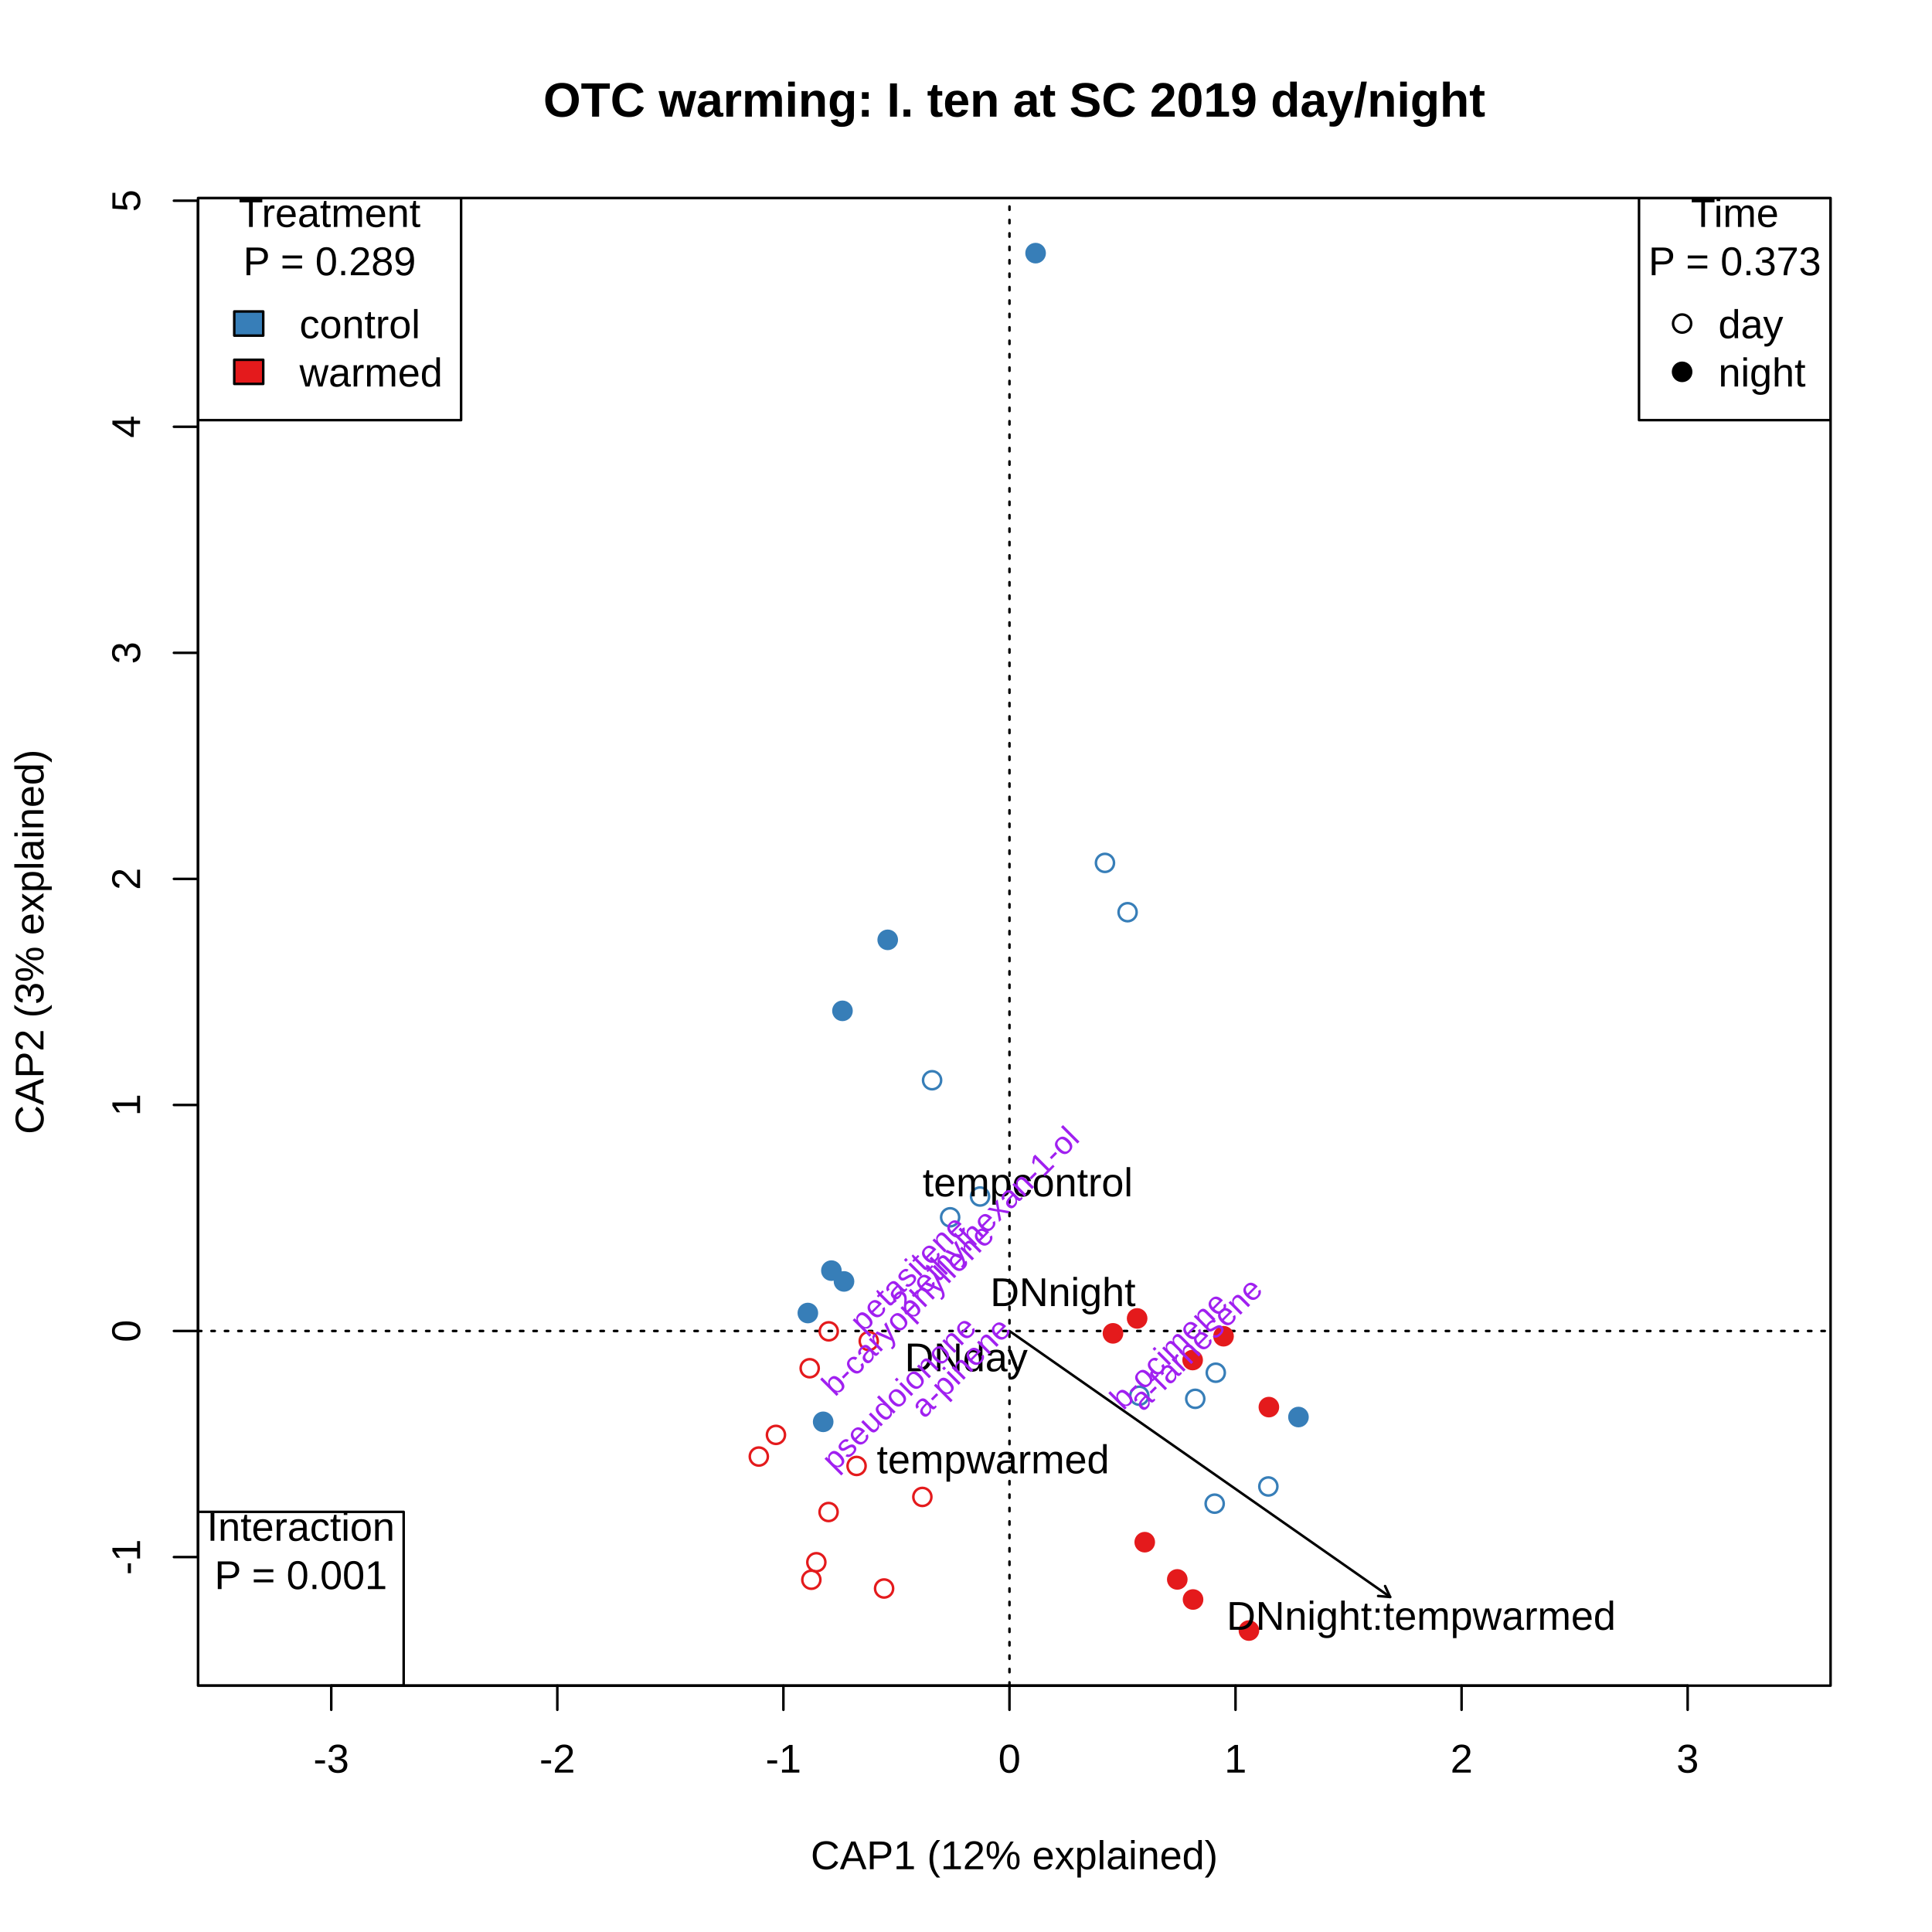
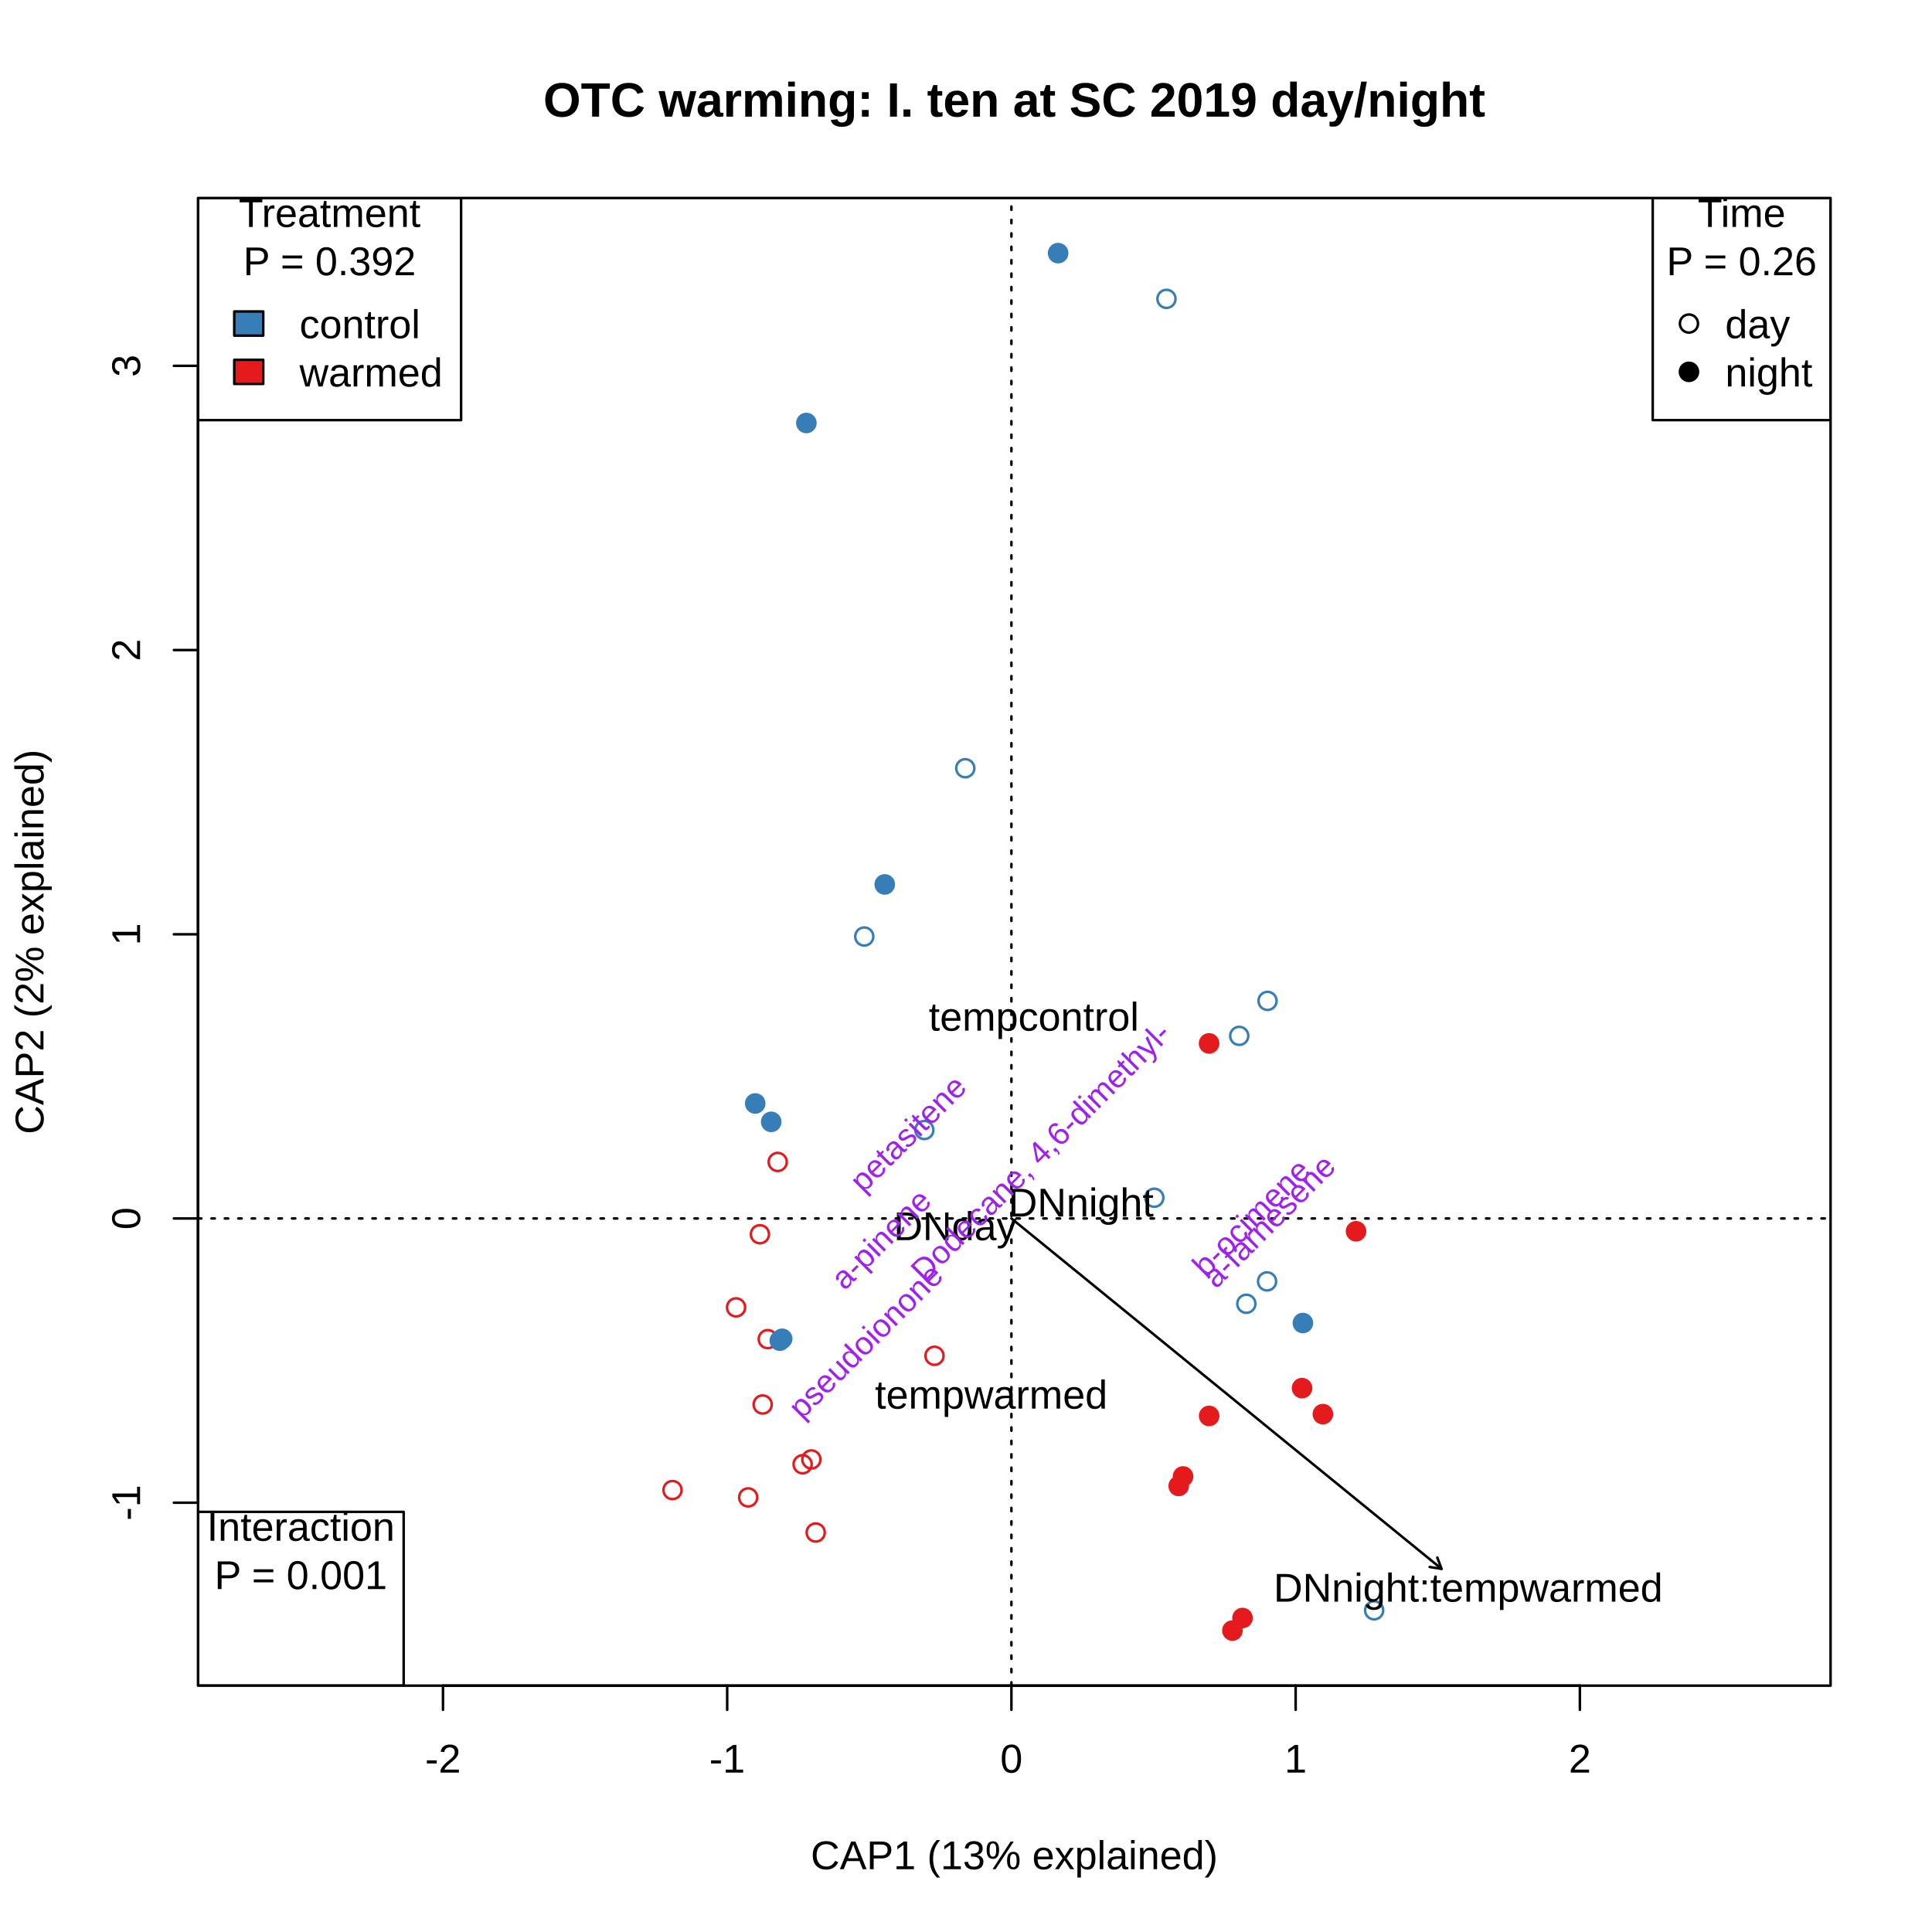
<svg xmlns="http://www.w3.org/2000/svg" class="svglite" width="576.00pt" height="576.00pt" viewBox="0 0 576.00 576.00">
  <defs>
    <style type="text/css">
    .svglite line, .svglite polyline, .svglite polygon, .svglite path, .svglite rect, .svglite circle {
      fill: none;
      stroke: #000000;
      stroke-linecap: round;
      stroke-linejoin: round;
      stroke-miterlimit: 10.00;
    }
    .svglite text {
      white-space: pre;
    }
  </style>
  </defs>
  <rect width="100%" height="100%" style="stroke: none; fill: #FFFFFF;" />
  <defs>
    <clipPath id="cpMC4wMHw1NzYuMDB8MC4wMHw1NzYuMDA=">
      <rect x="0.00" y="0.00" width="576.00" height="576.00" />
    </clipPath>
  </defs>
  <g clip-path="url(#cpMC4wMHw1NzYuMDB8MC4wMHw1NzYuMDA=)">
-     <line x1="98.76" y1="502.56" x2="503.15" y2="502.56" style="stroke-width: 0.75;" />
-     <line x1="98.76" y1="502.56" x2="98.76" y2="509.76" style="stroke-width: 0.75;" />
-     <line x1="166.16" y1="502.56" x2="166.16" y2="509.76" style="stroke-width: 0.75;" />
-     <line x1="233.56" y1="502.56" x2="233.56" y2="509.76" style="stroke-width: 0.75;" />
-     <line x1="300.96" y1="502.56" x2="300.96" y2="509.76" style="stroke-width: 0.75;" />
-     <line x1="368.35" y1="502.56" x2="368.35" y2="509.76" style="stroke-width: 0.75;" />
-     <line x1="435.75" y1="502.56" x2="435.75" y2="509.76" style="stroke-width: 0.75;" />
-     <line x1="503.15" y1="502.56" x2="503.15" y2="509.76" style="stroke-width: 0.75;" />
-     <text x="98.76" y="528.48" text-anchor="middle" style="font-size: 12.00px; font-family: &quot;Arial&quot;;">-3</text>
-     <text x="166.16" y="528.48" text-anchor="middle" style="font-size: 12.00px; font-family: &quot;Arial&quot;;">-2</text>
-     <text x="233.56" y="528.48" text-anchor="middle" style="font-size: 12.00px; font-family: &quot;Arial&quot;;">-1</text>
-     <text x="300.96" y="528.48" text-anchor="middle" style="font-size: 12.00px; font-family: &quot;Arial&quot;;">0</text>
-     <text x="368.35" y="528.48" text-anchor="middle" style="font-size: 12.00px; font-family: &quot;Arial&quot;;">1</text>
-     <text x="435.75" y="528.48" text-anchor="middle" style="font-size: 12.00px; font-family: &quot;Arial&quot;;">2</text>
-     <text x="503.15" y="528.48" text-anchor="middle" style="font-size: 12.00px; font-family: &quot;Arial&quot;;">3</text>
-     <line x1="59.04" y1="464.22" x2="59.04" y2="59.84" style="stroke-width: 0.75;" />
-     <line x1="59.04" y1="464.22" x2="51.84" y2="464.22" style="stroke-width: 0.75;" />
-     <line x1="59.04" y1="396.82" x2="51.84" y2="396.82" style="stroke-width: 0.75;" />
-     <line x1="59.04" y1="329.43" x2="51.84" y2="329.43" style="stroke-width: 0.75;" />
-     <line x1="59.04" y1="262.03" x2="51.84" y2="262.03" style="stroke-width: 0.75;" />
-     <line x1="59.04" y1="194.63" x2="51.84" y2="194.63" style="stroke-width: 0.75;" />
-     <line x1="59.04" y1="127.23" x2="51.84" y2="127.23" style="stroke-width: 0.75;" />
-     <line x1="59.04" y1="59.84" x2="51.84" y2="59.84" style="stroke-width: 0.75;" />
-     <text transform="translate(41.76,464.22) rotate(-90)" text-anchor="middle" style="font-size: 12.00px; font-family: &quot;Arial&quot;;">-1</text>
-     <text transform="translate(41.76,396.82) rotate(-90)" text-anchor="middle" style="font-size: 12.00px; font-family: &quot;Arial&quot;;">0</text>
-     <text transform="translate(41.76,329.43) rotate(-90)" text-anchor="middle" style="font-size: 12.00px; font-family: &quot;Arial&quot;;">1</text>
-     <text transform="translate(41.76,262.03) rotate(-90)" text-anchor="middle" style="font-size: 12.00px; font-family: &quot;Arial&quot;;">2</text>
-     <text transform="translate(41.76,194.63) rotate(-90)" text-anchor="middle" style="font-size: 12.00px; font-family: &quot;Arial&quot;;">3</text>
-     <text transform="translate(41.76,127.23) rotate(-90)" text-anchor="middle" style="font-size: 12.00px; font-family: &quot;Arial&quot;;">4</text>
-     <text transform="translate(41.76,59.84) rotate(-90)" text-anchor="middle" style="font-size: 12.00px; font-family: &quot;Arial&quot;;">5</text>
+     <line x1="132.07" y1="502.56" x2="471.02" y2="502.56" style="stroke-width: 0.75;" />
+     <line x1="132.07" y1="502.56" x2="132.07" y2="509.76" style="stroke-width: 0.75;" />
+     <line x1="216.80" y1="502.56" x2="216.80" y2="509.76" style="stroke-width: 0.75;" />
+     <line x1="301.54" y1="502.56" x2="301.54" y2="509.76" style="stroke-width: 0.75;" />
+     <line x1="386.28" y1="502.56" x2="386.28" y2="509.76" style="stroke-width: 0.75;" />
+     <line x1="471.02" y1="502.56" x2="471.02" y2="509.76" style="stroke-width: 0.75;" />
+     <text x="132.07" y="528.48" text-anchor="middle" style="font-size: 12.00px; font-family: &quot;Arial&quot;;">-2</text>
+     <text x="216.80" y="528.48" text-anchor="middle" style="font-size: 12.00px; font-family: &quot;Arial&quot;;">-1</text>
+     <text x="301.54" y="528.48" text-anchor="middle" style="font-size: 12.00px; font-family: &quot;Arial&quot;;">0</text>
+     <text x="386.28" y="528.48" text-anchor="middle" style="font-size: 12.00px; font-family: &quot;Arial&quot;;">1</text>
+     <text x="471.02" y="528.48" text-anchor="middle" style="font-size: 12.00px; font-family: &quot;Arial&quot;;">2</text>
+     <line x1="59.04" y1="448.01" x2="59.04" y2="109.06" style="stroke-width: 0.75;" />
+     <line x1="59.04" y1="448.01" x2="51.84" y2="448.01" style="stroke-width: 0.75;" />
+     <line x1="59.04" y1="363.27" x2="51.84" y2="363.27" style="stroke-width: 0.75;" />
+     <line x1="59.04" y1="278.54" x2="51.84" y2="278.54" style="stroke-width: 0.75;" />
+     <line x1="59.04" y1="193.80" x2="51.84" y2="193.80" style="stroke-width: 0.75;" />
+     <line x1="59.04" y1="109.06" x2="51.84" y2="109.06" style="stroke-width: 0.75;" />
+     <text transform="translate(41.76,448.01) rotate(-90)" text-anchor="middle" style="font-size: 12.00px; font-family: &quot;Arial&quot;;">-1</text>
+     <text transform="translate(41.76,363.27) rotate(-90)" text-anchor="middle" style="font-size: 12.00px; font-family: &quot;Arial&quot;;">0</text>
+     <text transform="translate(41.76,278.54) rotate(-90)" text-anchor="middle" style="font-size: 12.00px; font-family: &quot;Arial&quot;;">1</text>
+     <text transform="translate(41.76,193.80) rotate(-90)" text-anchor="middle" style="font-size: 12.00px; font-family: &quot;Arial&quot;;">2</text>
+     <text transform="translate(41.76,109.06) rotate(-90)" text-anchor="middle" style="font-size: 12.00px; font-family: &quot;Arial&quot;;">3</text>
    <polygon points="59.04,502.56 545.76,502.56 545.76,59.04 59.04,59.04 " style="stroke-width: 0.75;" />
-     <text x="302.40" y="557.28" text-anchor="middle" style="font-size: 12.00px; font-family: &quot;Arial&quot;;">CAP1 (12% explained)</text>
-     <text transform="translate(12.96,280.80) rotate(-90)" text-anchor="middle" style="font-size: 12.00px; font-family: &quot;Arial&quot;;">CAP2 (3% explained)</text>
+     <text x="302.40" y="557.28" text-anchor="middle" style="font-size: 12.00px; font-family: &quot;Arial&quot;;">CAP1 (13% explained)</text>
+     <text transform="translate(12.96,280.80) rotate(-90)" text-anchor="middle" style="font-size: 12.00px; font-family: &quot;Arial&quot;;">CAP2 (2% explained)</text>
  </g>
  <defs>
    <clipPath id="cpNTkuMDR8NTQ1Ljc2fDU5LjA0fDUwMi41Ng==">
      <rect x="59.04" y="59.04" width="486.72" height="443.52" />
    </clipPath>
  </defs>
  <g clip-path="url(#cpNTkuMDR8NTQ1Ljc2fDU5LjA0fDUwMi41Ng==)">
-     <line x1="59.04" y1="396.82" x2="545.76" y2="396.82" style="stroke-width: 0.75; stroke-dasharray: 1.00,3.00;" />
-     <line x1="300.96" y1="502.56" x2="300.96" y2="59.04" style="stroke-width: 0.75; stroke-dasharray: 1.00,3.00;" />
+     <line x1="59.04" y1="363.27" x2="545.76" y2="363.27" style="stroke-width: 0.75; stroke-dasharray: 1.00,3.00;" />
+     <line x1="301.54" y1="502.56" x2="301.54" y2="59.04" style="stroke-width: 0.75; stroke-dasharray: 1.00,3.00;" />
  </g>
  <g clip-path="url(#cpMC4wMHw1NzYuMDB8MC4wMHw1NzYuMDA=)">
    <text x="302.40" y="34.77" text-anchor="middle" style="font-size: 14.40px; font-weight: bold; font-family: &quot;Arial&quot;;">OTC warming: I. ten at SC 2019 day/night</text>
  </g>
  <g clip-path="url(#cpNTkuMDR8NTQ1Ljc2fDU5LjA0fDUwMi41Ng==)">
    <rect x="59.04" y="59.04" width="78.43" height="66.22" style="stroke-width: 0.75;" />
    <rect x="69.84" y="92.86" width="8.64" height="7.20" style="stroke-width: 0.75; fill: #377EB8;" />
    <rect x="69.84" y="107.26" width="8.64" height="7.20" style="stroke-width: 0.75; fill: #E41A1C;" />
    <text x="98.26" y="67.66" text-anchor="middle" style="font-size: 12.00px; font-family: &quot;Arial&quot;;">Treatment </text>
-     <text x="98.26" y="82.06" text-anchor="middle" style="font-size: 12.00px; font-family: &quot;Arial&quot;;">P = 0.289</text>
+     <text x="98.26" y="82.06" text-anchor="middle" style="font-size: 12.00px; font-family: &quot;Arial&quot;;">P = 0.392</text>
    <text x="89.28" y="100.83" style="font-size: 12.00px; font-family: &quot;Arial&quot;;">control</text>
    <text x="89.28" y="115.23" style="font-size: 12.00px; font-family: &quot;Arial&quot;;">warmed</text>
-     <rect x="488.65" y="59.04" width="57.11" height="66.22" style="stroke-width: 0.75;" />
-     <circle cx="501.50" cy="96.46" r="2.70" style="stroke-width: 0.75;" />
-     <circle cx="501.50" cy="110.86" r="2.70" style="stroke-width: 0.75; fill: #000000;" />
-     <text x="517.21" y="67.66" text-anchor="middle" style="font-size: 12.00px; font-family: &quot;Arial&quot;;">Time </text>
-     <text x="517.21" y="82.06" text-anchor="middle" style="font-size: 12.00px; font-family: &quot;Arial&quot;;">P = 0.373</text>
-     <text x="512.30" y="100.83" style="font-size: 12.00px; font-family: &quot;Arial&quot;;">day</text>
-     <text x="512.30" y="115.23" style="font-size: 12.00px; font-family: &quot;Arial&quot;;">night</text>
+     <rect x="492.74" y="59.04" width="53.02" height="66.22" style="stroke-width: 0.75;" />
+     <circle cx="503.54" cy="96.46" r="2.70" style="stroke-width: 0.75;" />
+     <circle cx="503.54" cy="110.86" r="2.70" style="stroke-width: 0.75; fill: #000000;" />
+     <text x="519.25" y="67.66" text-anchor="middle" style="font-size: 12.00px; font-family: &quot;Arial&quot;;">Time </text>
+     <text x="519.25" y="82.06" text-anchor="middle" style="font-size: 12.00px; font-family: &quot;Arial&quot;;">P = 0.26</text>
+     <text x="514.34" y="100.83" style="font-size: 12.00px; font-family: &quot;Arial&quot;;">day</text>
+     <text x="514.34" y="115.23" style="font-size: 12.00px; font-family: &quot;Arial&quot;;">night</text>
    <rect x="59.04" y="450.74" width="61.31" height="51.82" style="stroke-width: 0.75;" />
    <text x="89.69" y="459.36" text-anchor="middle" style="font-size: 12.00px; font-family: &quot;Arial&quot;;">Interaction</text>
    <text x="89.69" y="473.76" text-anchor="middle" style="font-size: 12.00px; font-family: &quot;Arial&quot;;">P = 0.001</text>
-     <circle cx="241.40" cy="407.92" r="2.70" style="stroke-width: 0.75; stroke: #E41A1C;" />
-     <circle cx="231.34" cy="427.79" r="2.70" style="stroke-width: 0.75; stroke: #E41A1C;" />
-     <circle cx="255.38" cy="437.05" r="2.70" style="stroke-width: 0.75; stroke: #E41A1C;" />
-     <circle cx="331.82" cy="397.52" r="2.70" style="stroke-width: 0.75; stroke: #E41A1C; fill: #E41A1C;" />
-     <circle cx="350.99" cy="470.88" r="2.70" style="stroke-width: 0.75; stroke: #E41A1C; fill: #E41A1C;" />
-     <circle cx="243.38" cy="465.76" r="2.70" style="stroke-width: 0.75; stroke: #E41A1C;" />
-     <circle cx="355.57" cy="405.48" r="2.70" style="stroke-width: 0.75; stroke: #E41A1C; fill: #E41A1C;" />
-     <circle cx="241.89" cy="470.98" r="2.70" style="stroke-width: 0.75; stroke: #E41A1C;" />
-     <circle cx="341.29" cy="459.78" r="2.70" style="stroke-width: 0.75; stroke: #E41A1C; fill: #E41A1C;" />
-     <circle cx="226.23" cy="434.25" r="2.70" style="stroke-width: 0.75; stroke: #E41A1C;" />
-     <circle cx="355.69" cy="476.87" r="2.70" style="stroke-width: 0.75; stroke: #E41A1C; fill: #E41A1C;" />
-     <circle cx="259.01" cy="399.82" r="2.70" style="stroke-width: 0.75; stroke: #E41A1C;" />
-     <circle cx="372.35" cy="486.13" r="2.70" style="stroke-width: 0.75; stroke: #E41A1C; fill: #E41A1C;" />
-     <circle cx="247.03" cy="450.79" r="2.70" style="stroke-width: 0.75; stroke: #E41A1C;" />
-     <circle cx="274.99" cy="446.29" r="2.70" style="stroke-width: 0.75; stroke: #E41A1C;" />
-     <circle cx="364.78" cy="398.38" r="2.70" style="stroke-width: 0.75; stroke: #E41A1C; fill: #E41A1C;" />
-     <circle cx="247.08" cy="396.92" r="2.70" style="stroke-width: 0.75; stroke: #E41A1C;" />
-     <circle cx="339.02" cy="393.07" r="2.70" style="stroke-width: 0.75; stroke: #E41A1C; fill: #E41A1C;" />
-     <circle cx="263.58" cy="473.59" r="2.70" style="stroke-width: 0.75; stroke: #E41A1C;" />
-     <circle cx="378.30" cy="419.51" r="2.70" style="stroke-width: 0.75; stroke: #E41A1C; fill: #E41A1C;" />
-     <circle cx="277.89" cy="322.06" r="2.70" style="stroke-width: 0.75; stroke: #377EB8;" />
-     <circle cx="251.17" cy="301.37" r="2.70" style="stroke-width: 0.75; stroke: #377EB8; fill: #377EB8;" />
-     <circle cx="336.18" cy="271.96" r="2.70" style="stroke-width: 0.75; stroke: #377EB8;" />
-     <circle cx="247.87" cy="378.82" r="2.70" style="stroke-width: 0.75; stroke: #377EB8; fill: #377EB8;" />
-     <circle cx="339.67" cy="416.12" r="2.70" style="stroke-width: 0.75; stroke: #377EB8;" />
-     <circle cx="292.19" cy="356.72" r="2.70" style="stroke-width: 0.75; stroke: #377EB8;" />
-     <circle cx="387.12" cy="422.47" r="2.70" style="stroke-width: 0.75; stroke: #377EB8; fill: #377EB8;" />
-     <circle cx="283.27" cy="362.92" r="2.70" style="stroke-width: 0.75; stroke: #377EB8;" />
-     <circle cx="245.42" cy="423.90" r="2.70" style="stroke-width: 0.75; stroke: #377EB8; fill: #377EB8;" />
-     <circle cx="362.14" cy="448.30" r="2.70" style="stroke-width: 0.75; stroke: #377EB8;" />
-     <circle cx="308.75" cy="75.47" r="2.70" style="stroke-width: 0.75; stroke: #377EB8; fill: #377EB8;" />
-     <circle cx="329.43" cy="257.26" r="2.70" style="stroke-width: 0.75; stroke: #377EB8;" />
-     <circle cx="264.66" cy="280.20" r="2.70" style="stroke-width: 0.75; stroke: #377EB8; fill: #377EB8;" />
-     <circle cx="356.35" cy="417.04" r="2.70" style="stroke-width: 0.75; stroke: #377EB8;" />
-     <circle cx="251.63" cy="382.04" r="2.70" style="stroke-width: 0.75; stroke: #377EB8; fill: #377EB8;" />
-     <circle cx="362.47" cy="409.26" r="2.70" style="stroke-width: 0.75; stroke: #377EB8;" />
-     <circle cx="240.85" cy="391.46" r="2.70" style="stroke-width: 0.75; stroke: #377EB8; fill: #377EB8;" />
-     <circle cx="378.14" cy="443.17" r="2.70" style="stroke-width: 0.75; stroke: #377EB8;" />
-     <text x="288.05" y="408.83" text-anchor="middle" style="font-size: 12.00px; font-family: &quot;Arial&quot;;">DNday</text>
-     <text x="316.90" y="389.39" text-anchor="middle" style="font-size: 12.00px; font-family: &quot;Arial&quot;;">DNnight</text>
-     <text x="306.40" y="356.67" text-anchor="middle" style="font-size: 12.00px; font-family: &quot;Arial&quot;;">tempcontrol</text>
-     <text x="296.06" y="439.25" text-anchor="middle" style="font-size: 12.00px; font-family: &quot;Arial&quot;;">tempwarmed</text>
-     <line x1="300.96" y1="396.82" x2="414.46" y2="476.13" style="stroke-width: 0.75;" />
-     <polyline points="410.87,475.82 414.46,476.13 412.94,472.86 " style="stroke-width: 0.75;" />
-     <text x="423.71" y="485.90" text-anchor="middle" style="font-size: 12.00px; font-family: &quot;Arial&quot;;">DNnight:tempwarmed</text>
-     <text transform="translate(358.83,403.00) rotate(-45)" text-anchor="middle" style="font-size: 9.60px;fill: #A020F0; font-family: &quot;Arial&quot;;">a-farnesene</text>
-     <text transform="translate(299.78,398.20) rotate(-45)" text-anchor="middle" style="font-size: 9.60px;fill: none; font-family: &quot;Arial&quot;;">b-myrcene</text>
-     <text transform="translate(350.73,404.88) rotate(-45)" text-anchor="middle" style="font-size: 9.60px;fill: #A020F0; font-family: &quot;Arial&quot;;">b-ocimene</text>
-     <text transform="translate(303.94,399.01) rotate(-45)" text-anchor="middle" style="font-size: 9.60px;fill: none; font-family: &quot;Arial&quot;;">.gamma.-Terpinene</text>
-     <text transform="translate(288.74,409.94) rotate(-45)" text-anchor="middle" style="font-size: 9.60px;fill: #A020F0; font-family: &quot;Arial&quot;;">a-pinene</text>
-     <text transform="translate(312.99,400.47) rotate(-45)" text-anchor="middle" style="font-size: 9.60px;fill: none; font-family: &quot;Arial&quot;;">bergamotene</text>
-     <text transform="translate(297.25,398.12) rotate(-45)" text-anchor="middle" style="font-size: 9.60px;fill: none; font-family: &quot;Arial&quot;;">(E)-4-oxohex-2-enal  </text>
-     <text transform="translate(291.87,398.26) rotate(-45)" text-anchor="middle" style="font-size: 9.60px;fill: none; font-family: &quot;Arial&quot;;">(E)-4,8-Dimethylnona-1,3,7-triene</text>
-     <text transform="translate(307.98,400.74) rotate(-45)" text-anchor="middle" style="font-size: 9.60px;fill: none; font-family: &quot;Arial&quot;;">1-Decanol, 2-hexyl-</text>
-     <text transform="translate(296.07,366.11) rotate(-45)" text-anchor="middle" style="font-size: 9.60px;fill: #A020F0; font-family: &quot;Arial&quot;;">2-ethylhexan-1-ol  </text>
-     <text transform="translate(294.54,400.53) rotate(-45)" text-anchor="middle" style="font-size: 9.60px;fill: none; font-family: &quot;Arial&quot;;">(E)-hex-2-enal  </text>
-     <text transform="translate(304.88,402.04) rotate(-45)" text-anchor="middle" style="font-size: 9.60px;fill: none; font-family: &quot;Arial&quot;;">(2E)-2,7-dimethylocta-2,6-dien-1-ol  </text>
-     <text transform="translate(284.28,401.29) rotate(-45)" text-anchor="middle" style="font-size: 9.60px;fill: none; font-family: &quot;Arial&quot;;">(E)-hex-3-en-1-ol</text>
-     <text transform="translate(293.00,394.75) rotate(-45)" text-anchor="middle" style="font-size: 9.60px;fill: none; font-family: &quot;Arial&quot;;">[(E)-hex-3-enyl] acetate</text>
-     <text transform="translate(270.28,417.62) rotate(-45)" text-anchor="middle" style="font-size: 9.60px;fill: #A020F0; font-family: &quot;Arial&quot;;">pseudoionone</text>
-     <text transform="translate(299.02,390.07) rotate(-45)" text-anchor="middle" style="font-size: 9.60px;fill: none; font-family: &quot;Arial&quot;;">(Z)-hex-4-en-1-ol</text>
-     <text transform="translate(303.58,398.11) rotate(-45)" text-anchor="middle" style="font-size: 9.60px;fill: none; font-family: &quot;Arial&quot;;">[(Z)-hex-3-enyl] butanoate</text>
-     <text transform="translate(304.53,401.96) rotate(-45)" text-anchor="middle" style="font-size: 9.60px;fill: none; font-family: &quot;Arial&quot;;">Carbonic acid, nonyl prop-1-en-2-yl ester</text>
-     <text transform="translate(272.93,392.67) rotate(-45)" text-anchor="middle" style="font-size: 9.60px;fill: #A020F0; font-family: &quot;Arial&quot;;">b-caryophyllene</text>
-     <text transform="translate(304.62,393.34) rotate(-45)" text-anchor="middle" style="font-size: 9.60px;fill: none; font-family: &quot;Arial&quot;;">D-limonene</text>
-     <text transform="translate(309.47,388.05) rotate(-45)" text-anchor="middle" style="font-size: 9.60px;fill: none; font-family: &quot;Arial&quot;;">Dodecane, 4,6-dimethyl-</text>
-     <text transform="translate(298.13,397.11) rotate(-45)" text-anchor="middle" style="font-size: 9.60px;fill: none; font-family: &quot;Arial&quot;;">a-terpineol</text>
-     <text transform="translate(303.44,401.51) rotate(-45)" text-anchor="middle" style="font-size: 9.60px;fill: none; font-family: &quot;Arial&quot;;">linalool</text>
-     <text transform="translate(302.83,398.70) rotate(-45)" text-anchor="middle" style="font-size: 9.60px;fill: none; font-family: &quot;Arial&quot;;">2,4,6-trimethyloctane  </text>
-     <text transform="translate(304.10,397.73) rotate(-45)" text-anchor="middle" style="font-size: 9.60px;fill: none; font-family: &quot;Arial&quot;;">Octane, 3,5-dimethyl-</text>
-     <text transform="translate(304.33,394.17) rotate(-45)" text-anchor="middle" style="font-size: 9.60px;fill: none; font-family: &quot;Arial&quot;;">Octanoic acid</text>
-     <text transform="translate(273.01,381.95) rotate(-45)" text-anchor="middle" style="font-size: 9.60px;fill: #A020F0; font-family: &quot;Arial&quot;;">petasitene</text>
-     <text transform="translate(309.13,400.66) rotate(-45)" text-anchor="middle" style="font-size: 9.60px;fill: none; font-family: &quot;Arial&quot;;">b-ocimene.1</text>
-     <text transform="translate(300.25,399.29) rotate(-45)" text-anchor="middle" style="font-size: 9.60px;fill: none; font-family: &quot;Arial&quot;;">3-methylbutanal oxime</text>
+     <circle cx="228.90" cy="399.24" r="2.70" style="stroke-width: 0.75; stroke: #E41A1C;" />
+     <circle cx="219.45" cy="389.78" r="2.70" style="stroke-width: 0.75; stroke: #E41A1C;" />
+     <circle cx="239.29" cy="436.55" r="2.70" style="stroke-width: 0.75; stroke: #E41A1C;" />
+     <circle cx="352.71" cy="440.19" r="2.70" style="stroke-width: 0.75; stroke: #E41A1C; fill: #E41A1C;" />
+     <circle cx="367.43" cy="486.13" r="2.70" style="stroke-width: 0.75; stroke: #E41A1C; fill: #E41A1C;" />
+     <circle cx="223.06" cy="446.43" r="2.70" style="stroke-width: 0.75; stroke: #E41A1C;" />
+     <circle cx="360.47" cy="311.08" r="2.70" style="stroke-width: 0.75; stroke: #E41A1C; fill: #E41A1C;" />
+     <circle cx="241.90" cy="435.11" r="2.70" style="stroke-width: 0.75; stroke: #E41A1C;" />
+     <circle cx="351.42" cy="443.01" r="2.70" style="stroke-width: 0.75; stroke: #E41A1C; fill: #E41A1C;" />
+     <circle cx="200.50" cy="444.24" r="2.70" style="stroke-width: 0.75; stroke: #E41A1C;" />
+     <circle cx="370.44" cy="482.39" r="2.70" style="stroke-width: 0.75; stroke: #E41A1C; fill: #E41A1C;" />
+     <circle cx="226.56" cy="367.97" r="2.70" style="stroke-width: 0.75; stroke: #E41A1C;" />
+     <circle cx="394.40" cy="421.60" r="2.70" style="stroke-width: 0.75; stroke: #E41A1C; fill: #E41A1C;" />
+     <circle cx="227.38" cy="418.73" r="2.70" style="stroke-width: 0.75; stroke: #E41A1C;" />
+     <circle cx="278.61" cy="404.21" r="2.70" style="stroke-width: 0.75; stroke: #E41A1C;" />
+     <circle cx="388.19" cy="413.85" r="2.70" style="stroke-width: 0.75; stroke: #E41A1C; fill: #E41A1C;" />
+     <circle cx="231.86" cy="346.42" r="2.70" style="stroke-width: 0.75; stroke: #E41A1C;" />
+     <circle cx="360.49" cy="422.14" r="2.70" style="stroke-width: 0.75; stroke: #E41A1C; fill: #E41A1C;" />
+     <circle cx="243.19" cy="456.90" r="2.70" style="stroke-width: 0.75; stroke: #E41A1C;" />
+     <circle cx="404.29" cy="367.09" r="2.70" style="stroke-width: 0.75; stroke: #E41A1C; fill: #E41A1C;" />
+     <circle cx="369.46" cy="308.83" r="2.70" style="stroke-width: 0.75; stroke: #377EB8;" />
+     <circle cx="263.78" cy="263.68" r="2.70" style="stroke-width: 0.75; stroke: #377EB8; fill: #377EB8;" />
+     <circle cx="257.67" cy="279.21" r="2.70" style="stroke-width: 0.75; stroke: #377EB8;" />
+     <circle cx="233.19" cy="399.14" r="2.70" style="stroke-width: 0.75; stroke: #377EB8; fill: #377EB8;" />
+     <circle cx="344.14" cy="357.09" r="2.70" style="stroke-width: 0.75; stroke: #377EB8;" />
+     <circle cx="287.78" cy="229.04" r="2.70" style="stroke-width: 0.75; stroke: #377EB8;" />
+     <circle cx="388.44" cy="394.44" r="2.70" style="stroke-width: 0.75; stroke: #377EB8; fill: #377EB8;" />
+     <circle cx="275.58" cy="336.90" r="2.70" style="stroke-width: 0.75; stroke: #377EB8;" />
+     <circle cx="232.49" cy="399.70" r="2.70" style="stroke-width: 0.75; stroke: #377EB8; fill: #377EB8;" />
+     <circle cx="377.76" cy="382.03" r="2.70" style="stroke-width: 0.75; stroke: #377EB8;" />
+     <circle cx="315.47" cy="75.47" r="2.70" style="stroke-width: 0.75; stroke: #377EB8; fill: #377EB8;" />
+     <circle cx="347.77" cy="89.10" r="2.70" style="stroke-width: 0.75; stroke: #377EB8;" />
+     <circle cx="240.41" cy="126.11" r="2.70" style="stroke-width: 0.75; stroke: #377EB8; fill: #377EB8;" />
+     <circle cx="371.58" cy="388.70" r="2.70" style="stroke-width: 0.75; stroke: #377EB8;" />
+     <circle cx="229.92" cy="334.47" r="2.70" style="stroke-width: 0.75; stroke: #377EB8; fill: #377EB8;" />
+     <circle cx="377.90" cy="298.40" r="2.70" style="stroke-width: 0.75; stroke: #377EB8;" />
+     <circle cx="225.16" cy="328.98" r="2.70" style="stroke-width: 0.75; stroke: #377EB8; fill: #377EB8;" />
+     <circle cx="409.68" cy="480.10" r="2.70" style="stroke-width: 0.75; stroke: #377EB8;" />
+     <text x="284.76" y="369.74" text-anchor="middle" style="font-size: 12.00px; font-family: &quot;Arial&quot;;">DNday</text>
+     <text x="322.28" y="362.69" text-anchor="middle" style="font-size: 12.00px; font-family: &quot;Arial&quot;;">DNnight</text>
+     <text x="308.23" y="307.28" text-anchor="middle" style="font-size: 12.00px; font-family: &quot;Arial&quot;;">tempcontrol</text>
+     <text x="295.52" y="419.96" text-anchor="middle" style="font-size: 12.00px; font-family: &quot;Arial&quot;;">tempwarmed</text>
+     <line x1="301.54" y1="363.27" x2="429.79" y2="467.74" style="stroke-width: 0.75;" />
+     <polyline points="426.23,467.17 429.79,467.74 428.51,464.37 " style="stroke-width: 0.75;" />
+     <text x="437.72" y="477.51" text-anchor="middle" style="font-size: 12.00px; font-family: &quot;Arial&quot;;">DNnight:tempwarmed</text>
+     <text transform="translate(380.63,366.35) rotate(-45)" text-anchor="middle" style="font-size: 9.60px;fill: #A020F0; font-family: &quot;Arial&quot;;">a-farnesene</text>
+     <text transform="translate(300.48,365.62) rotate(-45)" text-anchor="middle" style="font-size: 9.60px;fill: none; font-family: &quot;Arial&quot;;">b-myrcene</text>
+     <text transform="translate(375.37,365.35) rotate(-45)" text-anchor="middle" style="font-size: 9.60px;fill: #A020F0; font-family: &quot;Arial&quot;;">b-ocimene</text>
+     <text transform="translate(306.70,366.76) rotate(-45)" text-anchor="middle" style="font-size: 9.60px;fill: none; font-family: &quot;Arial&quot;;">.gamma.-Terpinene</text>
+     <text transform="translate(264.99,371.74) rotate(-45)" text-anchor="middle" style="font-size: 9.60px;fill: #A020F0; font-family: &quot;Arial&quot;;">a-pinene</text>
+     <text transform="translate(317.55,366.58) rotate(-45)" text-anchor="middle" style="font-size: 9.60px;fill: none; font-family: &quot;Arial&quot;;">bergamotene</text>
+     <text transform="translate(295.42,368.92) rotate(-45)" text-anchor="middle" style="font-size: 9.60px;fill: none; font-family: &quot;Arial&quot;;">(E)-4,8-Dimethylnona-1,3,7-triene</text>
+     <text transform="translate(310.58,369.65) rotate(-45)" text-anchor="middle" style="font-size: 9.60px;fill: none; font-family: &quot;Arial&quot;;">1-Decanol, 2-hexyl-</text>
+     <text transform="translate(299.91,366.55) rotate(-45)" text-anchor="middle" style="font-size: 9.60px;fill: none; font-family: &quot;Arial&quot;;">1,2-Cyclooctanediol, trans-</text>
+     <text transform="translate(304.14,362.41) rotate(-45)" text-anchor="middle" style="font-size: 9.60px;fill: none; font-family: &quot;Arial&quot;;">(1Z,4Z,7Z)-1,5,9,9-tetramethylcycloundeca-1,4,7-triene</text>
+     <text transform="translate(292.14,368.27) rotate(-45)" text-anchor="middle" style="font-size: 9.60px;fill: none; font-family: &quot;Arial&quot;;">(E)-hex-2-enal  </text>
+     <text transform="translate(302.26,362.11) rotate(-45)" text-anchor="middle" style="font-size: 9.60px;fill: none; font-family: &quot;Arial&quot;;">2-Undecene, 3-methyl-, (Z)-</text>
+     <text transform="translate(306.91,371.61) rotate(-45)" text-anchor="middle" style="font-size: 9.60px;fill: none; font-family: &quot;Arial&quot;;">(2E)-2,7-dimethylocta-2,6-dien-1-ol  </text>
+     <text transform="translate(278.97,368.27) rotate(-45)" text-anchor="middle" style="font-size: 9.60px;fill: none; font-family: &quot;Arial&quot;;">(E)-hex-3-en-1-ol</text>
+     <text transform="translate(288.77,355.56) rotate(-45)" text-anchor="middle" style="font-size: 9.60px;fill: none; font-family: &quot;Arial&quot;;">[(E)-hex-3-enyl] acetate</text>
+     <text transform="translate(260.41,402.09) rotate(-45)" text-anchor="middle" style="font-size: 9.60px;fill: #A020F0; font-family: &quot;Arial&quot;;">pseudoionone</text>
+     <text transform="translate(309.92,355.84) rotate(-45)" text-anchor="middle" style="font-size: 9.60px;fill: none; font-family: &quot;Arial&quot;;">(Z)-hex-4-en-1-ol</text>
+     <text transform="translate(303.37,364.27) rotate(-45)" text-anchor="middle" style="font-size: 9.60px;fill: none; font-family: &quot;Arial&quot;;">methyl benzoate</text>
+     <text transform="translate(304.78,361.24) rotate(-45)" text-anchor="middle" style="font-size: 9.60px;fill: none; font-family: &quot;Arial&quot;;">Bicyclo[7.2.0]undec-4-ene, 4,11,11-trimethyl-8-methylene-</text>
+     <text transform="translate(304.46,364.75) rotate(-45)" text-anchor="middle" style="font-size: 9.60px;fill: none; font-family: &quot;Arial&quot;;">[(Z)-hex-3-enyl] butanoate</text>
+     <text transform="translate(307.55,367.34) rotate(-45)" text-anchor="middle" style="font-size: 9.60px;fill: none; font-family: &quot;Arial&quot;;">Carbonic acid, nonyl prop-1-en-2-yl ester</text>
+     <text transform="translate(284.22,366.09) rotate(-45)" text-anchor="middle" style="font-size: 9.60px;fill: none; font-family: &quot;Arial&quot;;">b-caryophyllene</text>
+     <text transform="translate(303.41,365.15) rotate(-45)" text-anchor="middle" style="font-size: 9.60px;fill: none; font-family: &quot;Arial&quot;;">Cyclopropane, nonyl-</text>
+     <text transform="translate(312.56,345.67) rotate(-45)" text-anchor="middle" style="font-size: 9.60px;fill: #A020F0; font-family: &quot;Arial&quot;;">Dodecane, 4,6-dimethyl-</text>
+     <text transform="translate(300.11,363.70) rotate(-45)" text-anchor="middle" style="font-size: 9.60px;fill: none; font-family: &quot;Arial&quot;;">a-terpineol</text>
+     <text transform="translate(308.35,373.84) rotate(-45)" text-anchor="middle" style="font-size: 9.60px;fill: none; font-family: &quot;Arial&quot;;">linalool</text>
+     <text transform="translate(303.41,365.15) rotate(-45)" text-anchor="middle" style="font-size: 9.60px;fill: none; font-family: &quot;Arial&quot;;">2,4,6-trimethyloctane  </text>
+     <text transform="translate(305.03,362.67) rotate(-45)" text-anchor="middle" style="font-size: 9.60px;fill: none; font-family: &quot;Arial&quot;;">Octane, 3,5-dimethyl-</text>
+     <text transform="translate(308.31,358.52) rotate(-45)" text-anchor="middle" style="font-size: 9.60px;fill: none; font-family: &quot;Arial&quot;;">Octanoic acid</text>
+     <text transform="translate(300.22,353.88) rotate(-45)" text-anchor="middle" style="font-size: 9.60px;fill: none; font-family: &quot;Arial&quot;;">Oxalic acid, 2-ethylhexyl isohexyl ester</text>
+     <text transform="translate(273.04,340.25) rotate(-45)" text-anchor="middle" style="font-size: 9.60px;fill: #A020F0; font-family: &quot;Arial&quot;;">petasitene</text>
+     <text transform="translate(307.56,358.81) rotate(-45)" text-anchor="middle" style="font-size: 9.60px;fill: none; font-family: &quot;Arial&quot;;">trans-a-bergamotene</text>
+     <text transform="translate(315.02,363.59) rotate(-45)" text-anchor="middle" style="font-size: 9.60px;fill: none; font-family: &quot;Arial&quot;;">b-ocimene.1</text>
+     <text transform="translate(300.13,356.49) rotate(-45)" text-anchor="middle" style="font-size: 9.60px;fill: none; font-family: &quot;Arial&quot;;">Undecane, 2-methyl-</text>
+     <text transform="translate(292.82,366.94) rotate(-45)" text-anchor="middle" style="font-size: 9.60px;fill: none; font-family: &quot;Arial&quot;;">a-copaene</text>
+     <text transform="translate(284.03,374.05) rotate(-45)" text-anchor="middle" style="font-size: 9.60px;fill: none; font-family: &quot;Arial&quot;;">Benzyl nitrile</text>
+     <text transform="translate(304.10,368.62) rotate(-45)" text-anchor="middle" style="font-size: 9.60px;fill: none; font-family: &quot;Arial&quot;;">3-methylbutanal oxime</text>
  </g>
</svg>
